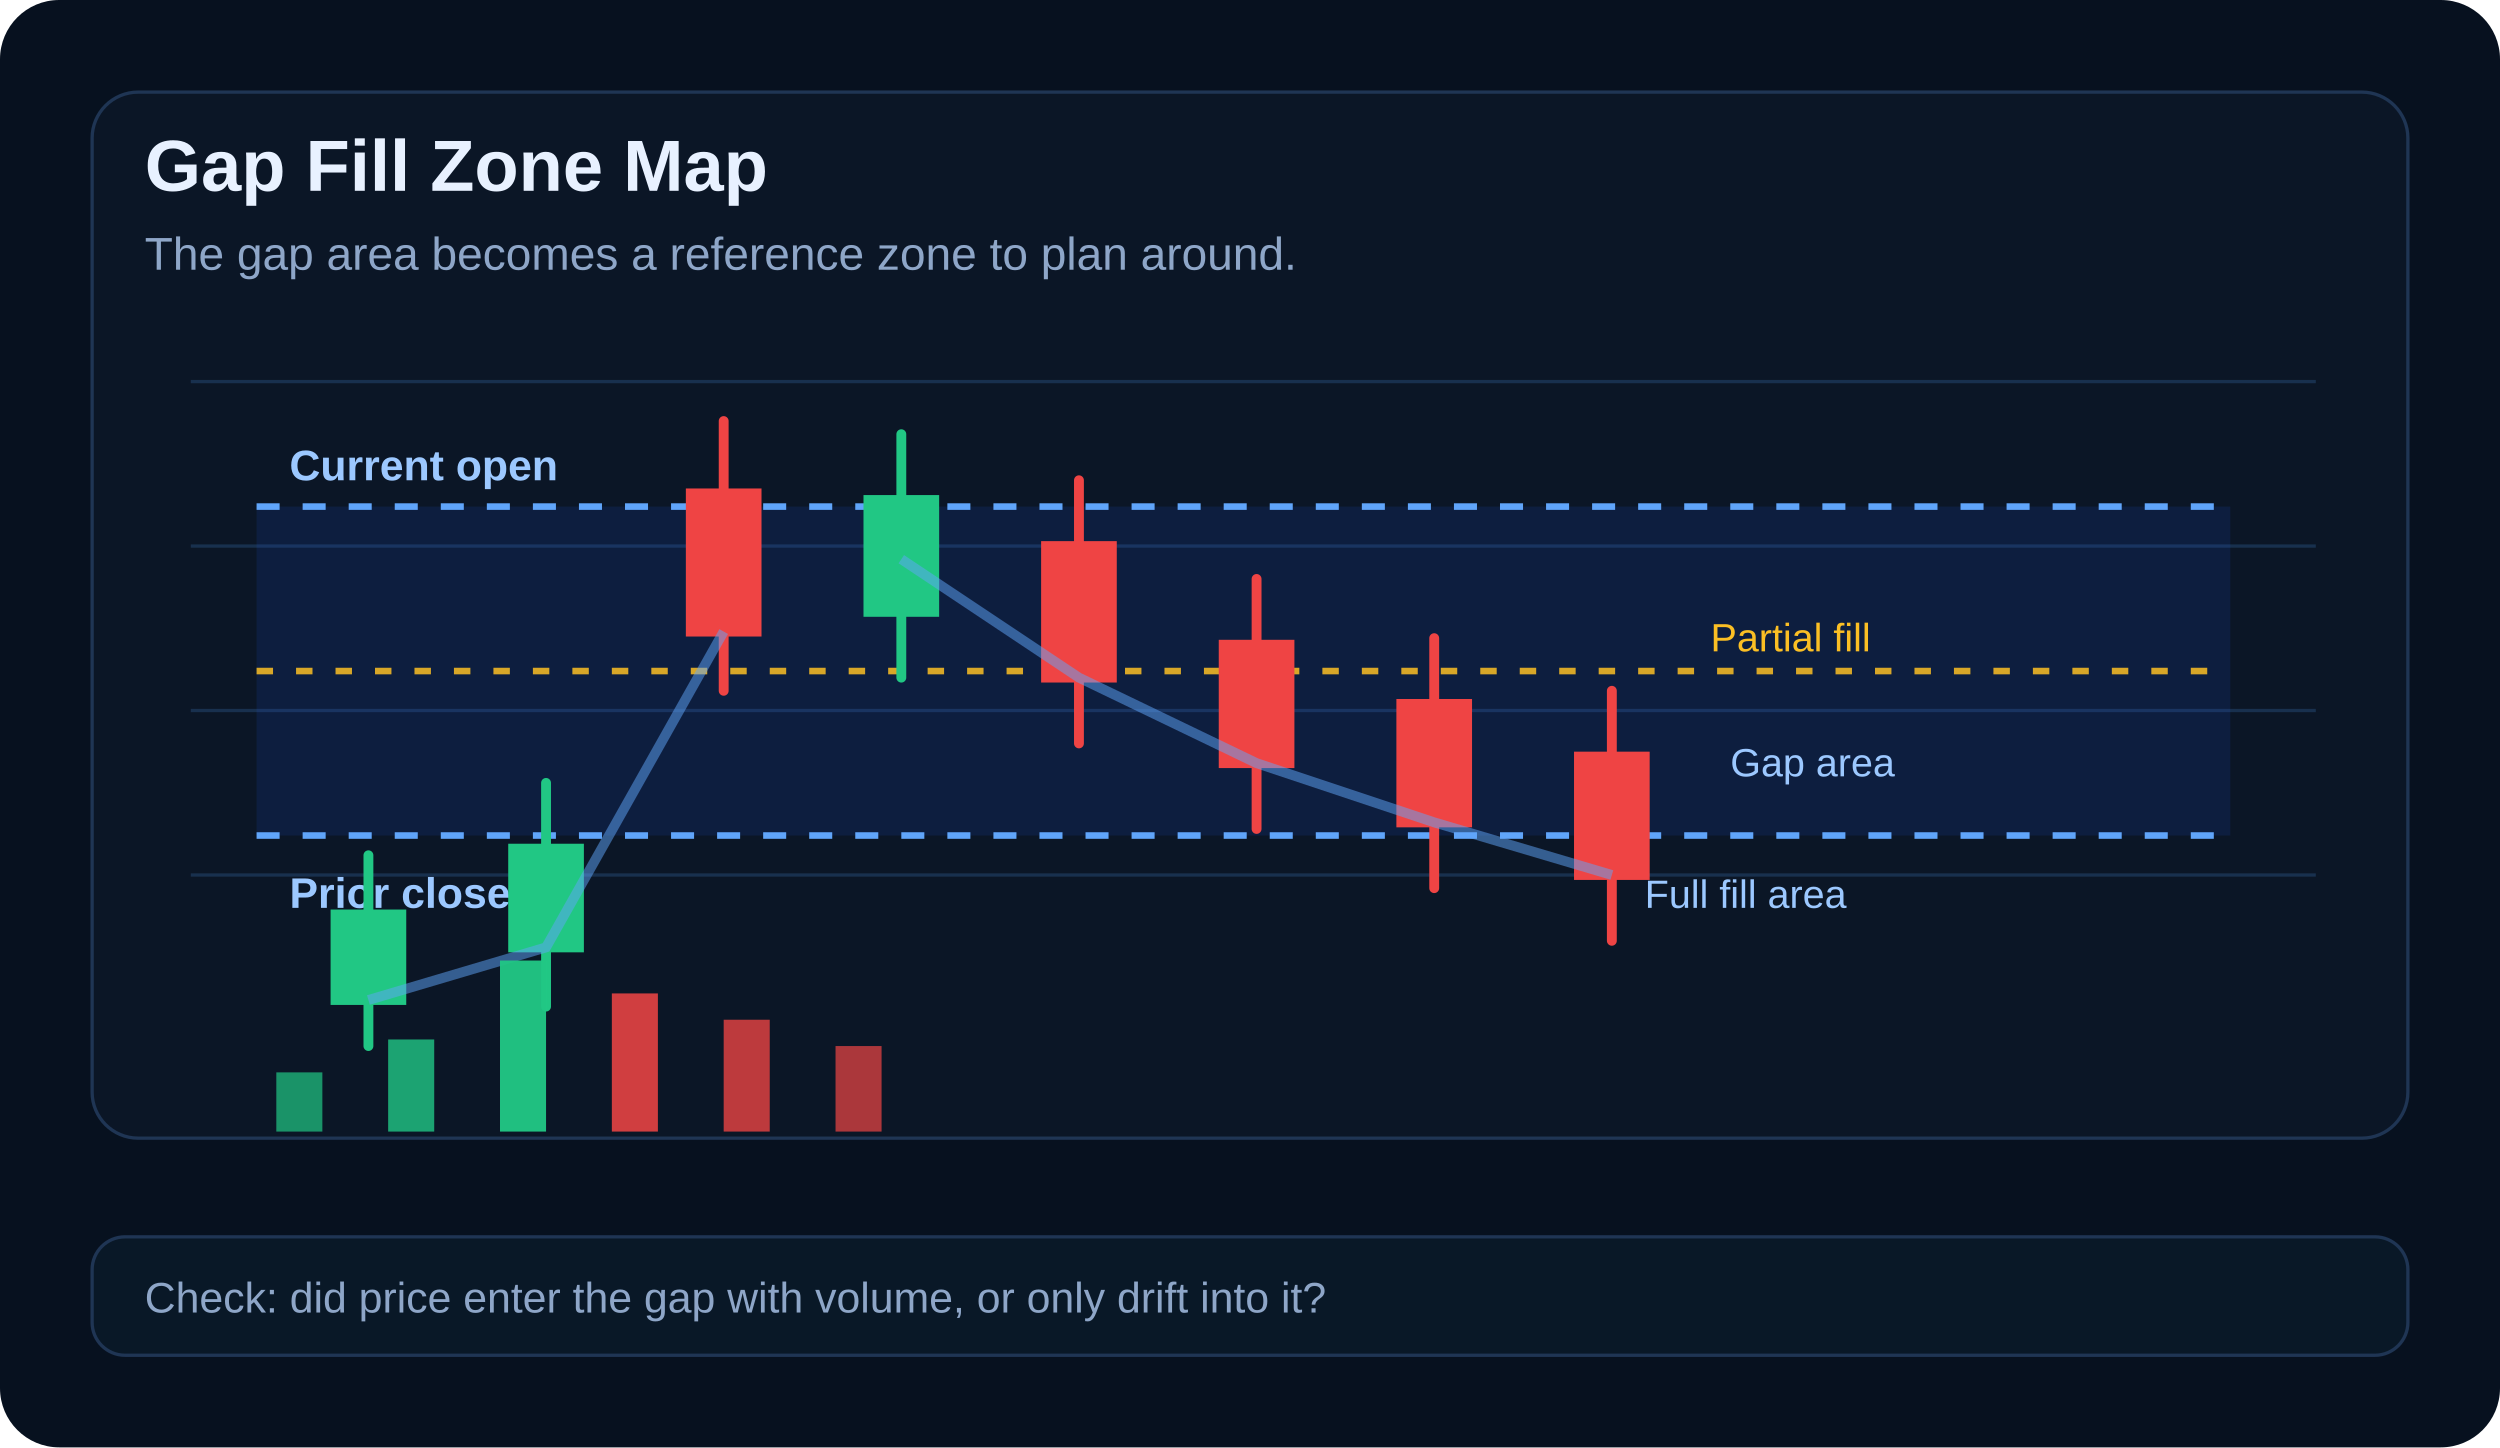
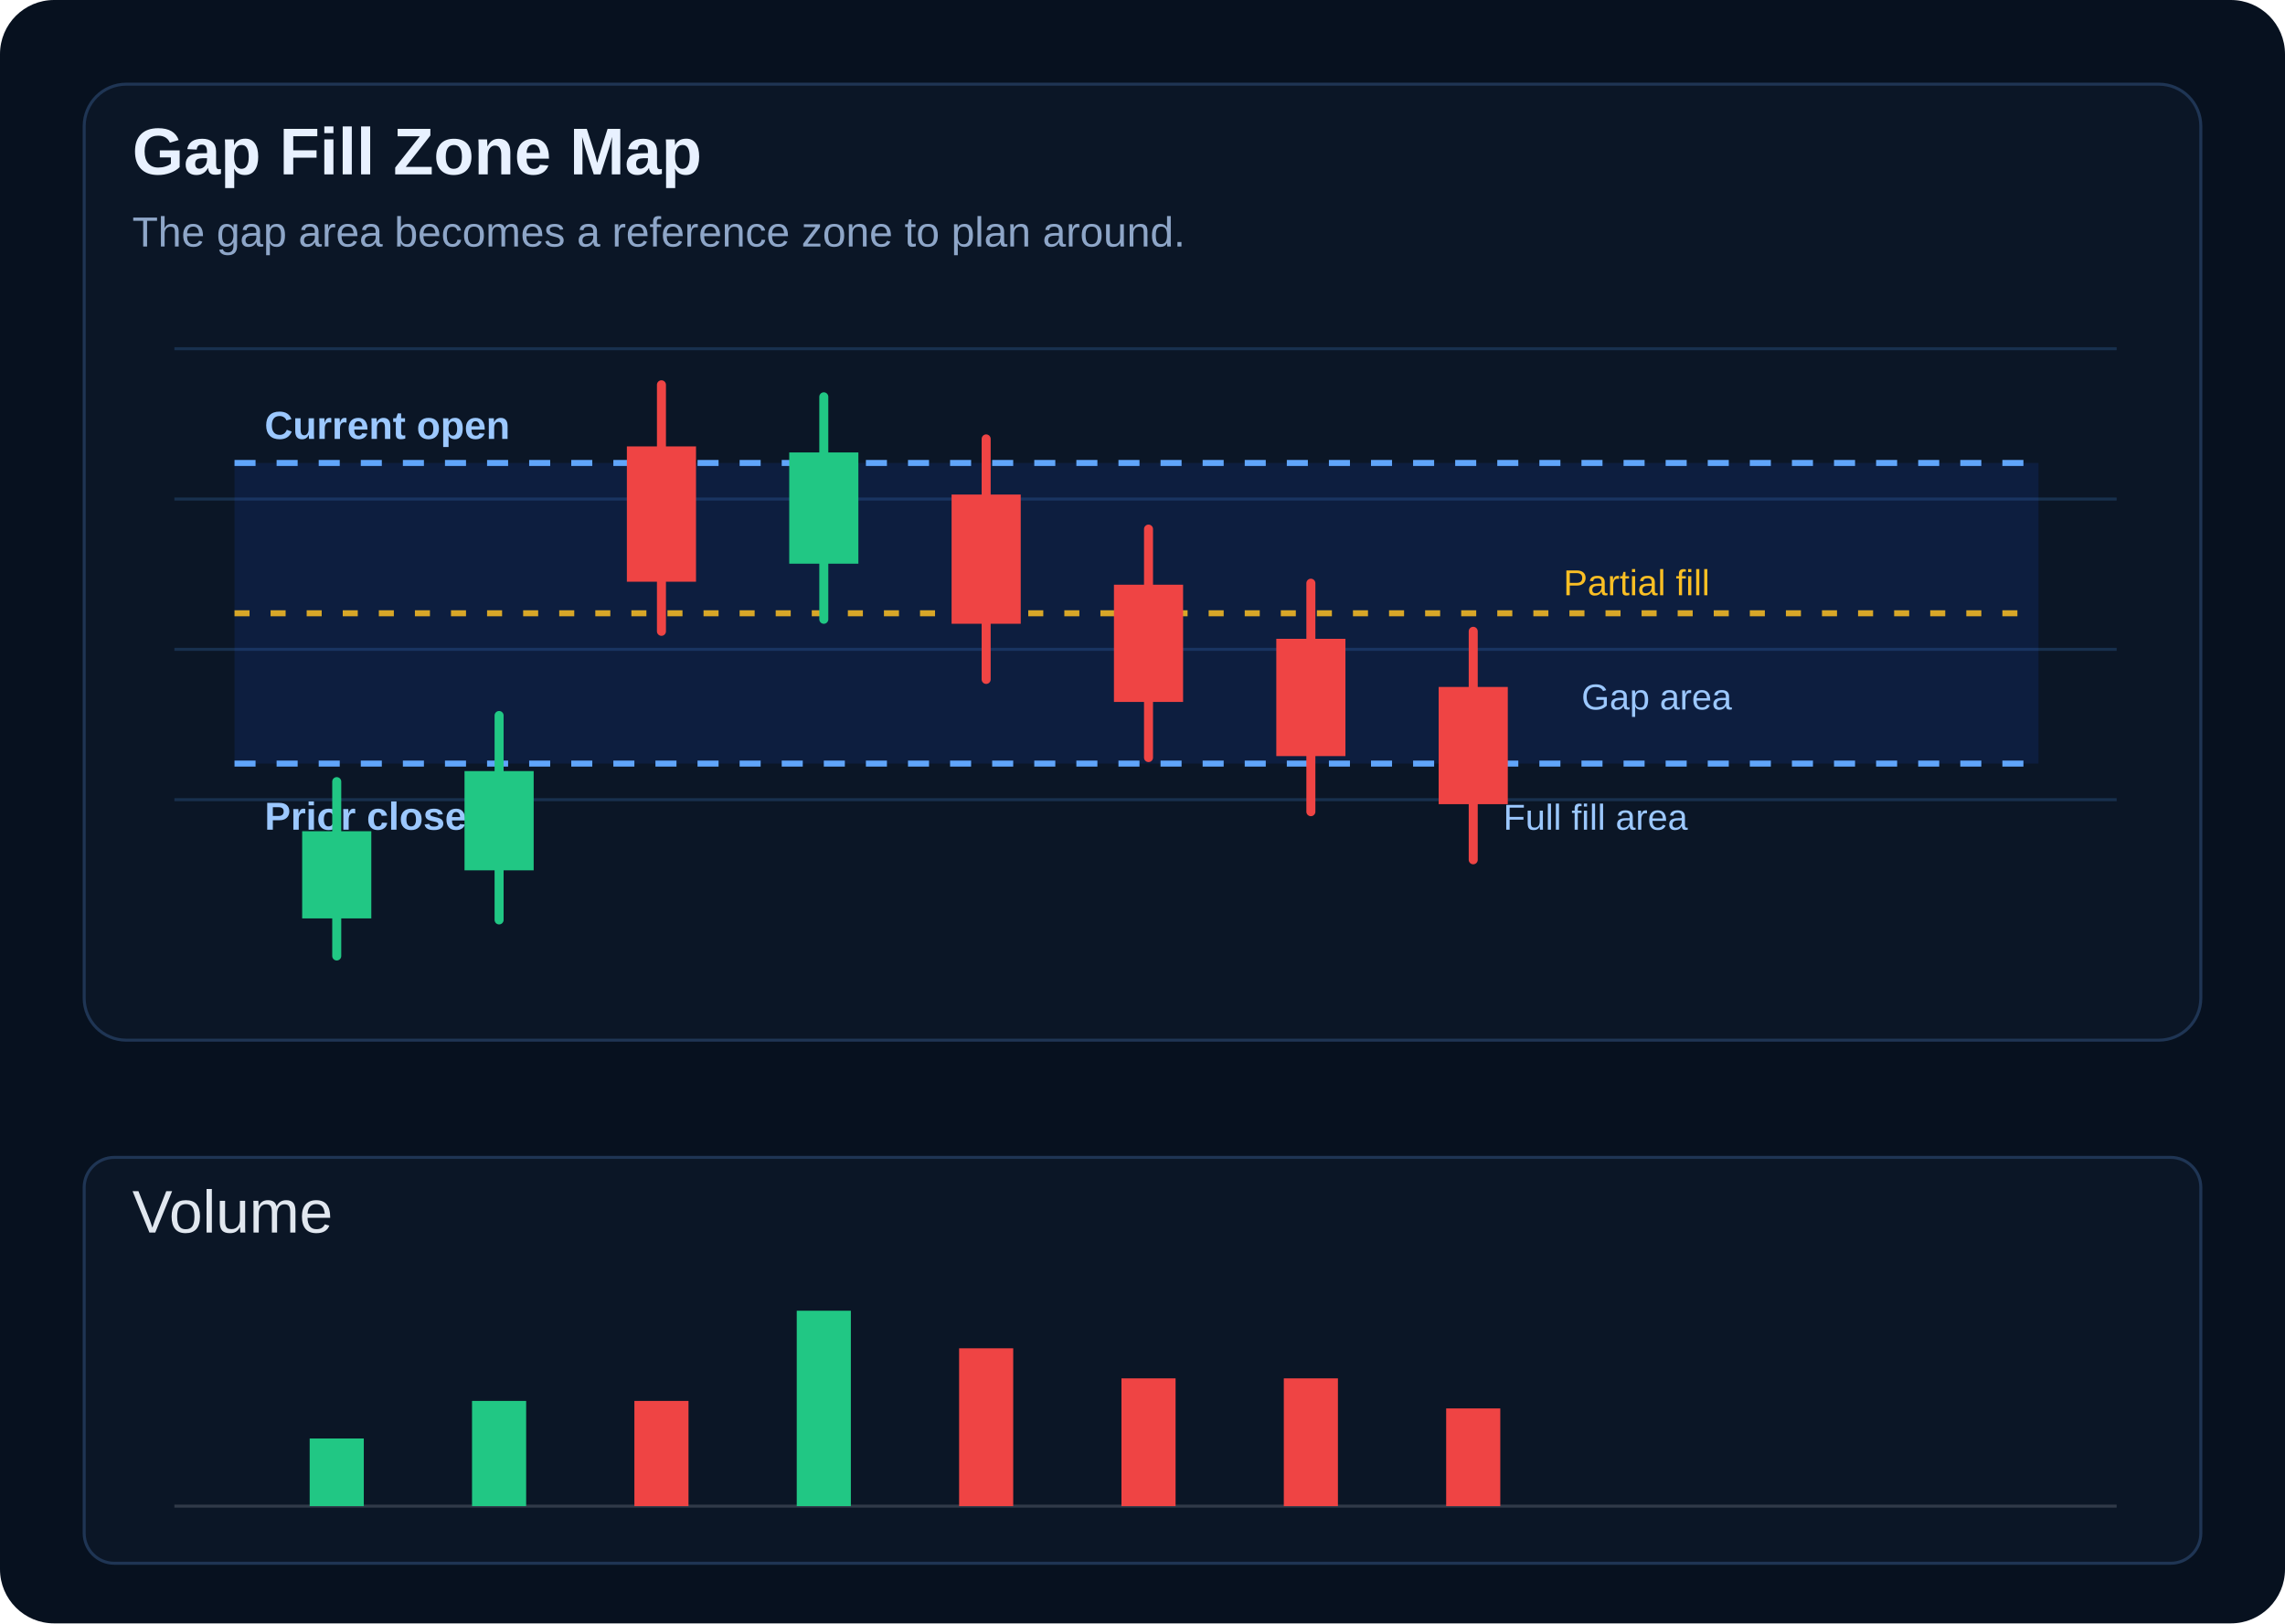
- <svg xmlns="http://www.w3.org/2000/svg" viewBox="0 0 760 440" role="img" aria-labelledby="title desc">
-   <rect width="760" height="440" rx="18" fill="#07111f" />
+ <svg xmlns="http://www.w3.org/2000/svg" viewBox="0.0 0.0 760.0 540.0" role="img" aria-labelledby="title desc">
+   <rect width="760" height="540.0" rx="18" fill="#07111f" />
  <rect x="28" y="28" width="704" height="318" rx="14" fill="#0b1626" stroke="#1f3554" />
  <text x="44" y="58" fill="#e8f1ff" font-family="Arial, sans-serif" font-size="22" font-weight="700">Gap Fill Zone Map</text>
  <text x="44" y="82" fill="#8ea6c8" font-family="Arial, sans-serif" font-size="14">The gap area becomes a reference zone to plan around.</text>
  <g stroke="#18304e" stroke-width="1">
    <line x1="58" y1="116" x2="704" y2="116" />
    <line x1="58" y1="166" x2="704" y2="166" />
    <line x1="58" y1="216" x2="704" y2="216" />
    <line x1="58" y1="266" x2="704" y2="266" />
  </g>
  <rect x="78" y="154" width="600" height="100" fill="#1d4ed8" opacity=".14" />
  <line x1="78" y1="154" x2="678" y2="154" stroke="#60a5fa" stroke-width="2" stroke-dasharray="7 7" />
  <line x1="78" y1="254" x2="678" y2="254" stroke="#60a5fa" stroke-width="2" stroke-dasharray="7 7" />
  <line x1="78" y1="204" x2="678" y2="204" stroke="#fbbf24" stroke-width="2" stroke-dasharray="5 7" opacity=".85" />
  <text x="88" y="146" fill="#9cc8ff" font-family="Arial, sans-serif" font-size="13" font-weight="700">Current open</text>
  <text x="88" y="276" fill="#9cc8ff" font-family="Arial, sans-serif" font-size="13" font-weight="700">Prior close</text>
  <text x="520" y="198" fill="#fbbf24" font-family="Arial, sans-serif" font-size="12">Partial fill</text>
  <text x="526" y="236" fill="#9cc8ff" font-family="Arial, sans-serif" font-size="12">Gap area</text>
  <text x="500" y="276" fill="#9cc8ff" font-family="Arial, sans-serif" font-size="12">Full fill area</text>
  <g stroke-linecap="round" stroke-width="3">
    <g stroke="#21c784" fill="#21c784">
      <line x1="112" y1="260" x2="112" y2="318" />
      <rect x="102" y="278" width="20" height="26" />
      <line x1="166" y1="238" x2="166" y2="306" />
      <rect x="156" y="258" width="20" height="30" />
      <line x1="274" y1="132" x2="274" y2="206" />
      <rect x="264" y="152" width="20" height="34" />
    </g>
    <g stroke="#ef4444" fill="#ef4444">
      <line x1="220" y1="128" x2="220" y2="210" />
      <rect x="210" y="150" width="20" height="42" />
      <line x1="328" y1="146" x2="328" y2="226" />
      <rect x="318" y="166" width="20" height="40" />
      <line x1="382" y1="176" x2="382" y2="252" />
      <rect x="372" y="196" width="20" height="36" />
      <line x1="436" y1="194" x2="436" y2="270" />
      <rect x="426" y="214" width="20" height="36" />
      <line x1="490" y1="210" x2="490" y2="286" />
      <rect x="480" y="230" width="20" height="36" />
    </g>
  </g>
-   <path d="M112 304 L166 288 L220 192 M274 170 L328 206 L382 232 L436 250 L490 266" fill="none" stroke="#60a5fa" stroke-width="3" opacity=".5" />
-   <g>
-     <rect x="84" y="326" width="14" height="18" fill="#21c784" opacity=".7" />
-     <rect x="118" y="316" width="14" height="28" fill="#21c784" opacity=".8" />
-     <rect x="152" y="292" width="14" height="52" fill="#21c784" opacity=".95" />
-     <rect x="186" y="302" width="14" height="42" fill="#ef4444" opacity=".86" />
-     <rect x="220" y="310" width="14" height="34" fill="#ef4444" opacity=".78" />
-     <rect x="254" y="318" width="14" height="26" fill="#ef4444" opacity=".7" />
-   </g>
-   <rect x="28" y="376" width="704" height="36" rx="10" fill="#091827" stroke="#1f3554" />
-   <text x="44" y="399" fill="#8ea6c8" font-family="Arial, sans-serif" font-size="13">Check: did price enter the gap with volume, or only drift into it?</text>
+   <rect x="28" y="385.0" width="704" height="135" rx="10" fill="#0b1626" stroke="#1f3554" />
+   <text x="44" y="410.0" font-family="Arial, sans-serif" font-size="20" fill="#e1e7ef">Volume</text>
+   <line x1="58" y1="501.0" x2="704" y2="501.0" stroke="#303a49" />
+   <rect x="103.0" y="478.5" width="18" height="22.5" fill="#21c784" />
+   <rect x="157.0" y="466.0" width="18" height="35.0" fill="#21c784" />
+   <rect x="211.0" y="466.0" width="18" height="35.0" fill="#ef4444" />
+   <rect x="265.0" y="436.0" width="18" height="65.0" fill="#21c784" />
+   <rect x="319.0" y="448.5" width="18" height="52.5" fill="#ef4444" />
+   <rect x="373.0" y="458.5" width="18" height="42.5" fill="#ef4444" />
+   <rect x="427.0" y="458.5" width="18" height="42.5" fill="#ef4444" />
+   <rect x="481.0" y="468.5" width="18" height="32.5" fill="#ef4444" />
</svg>
